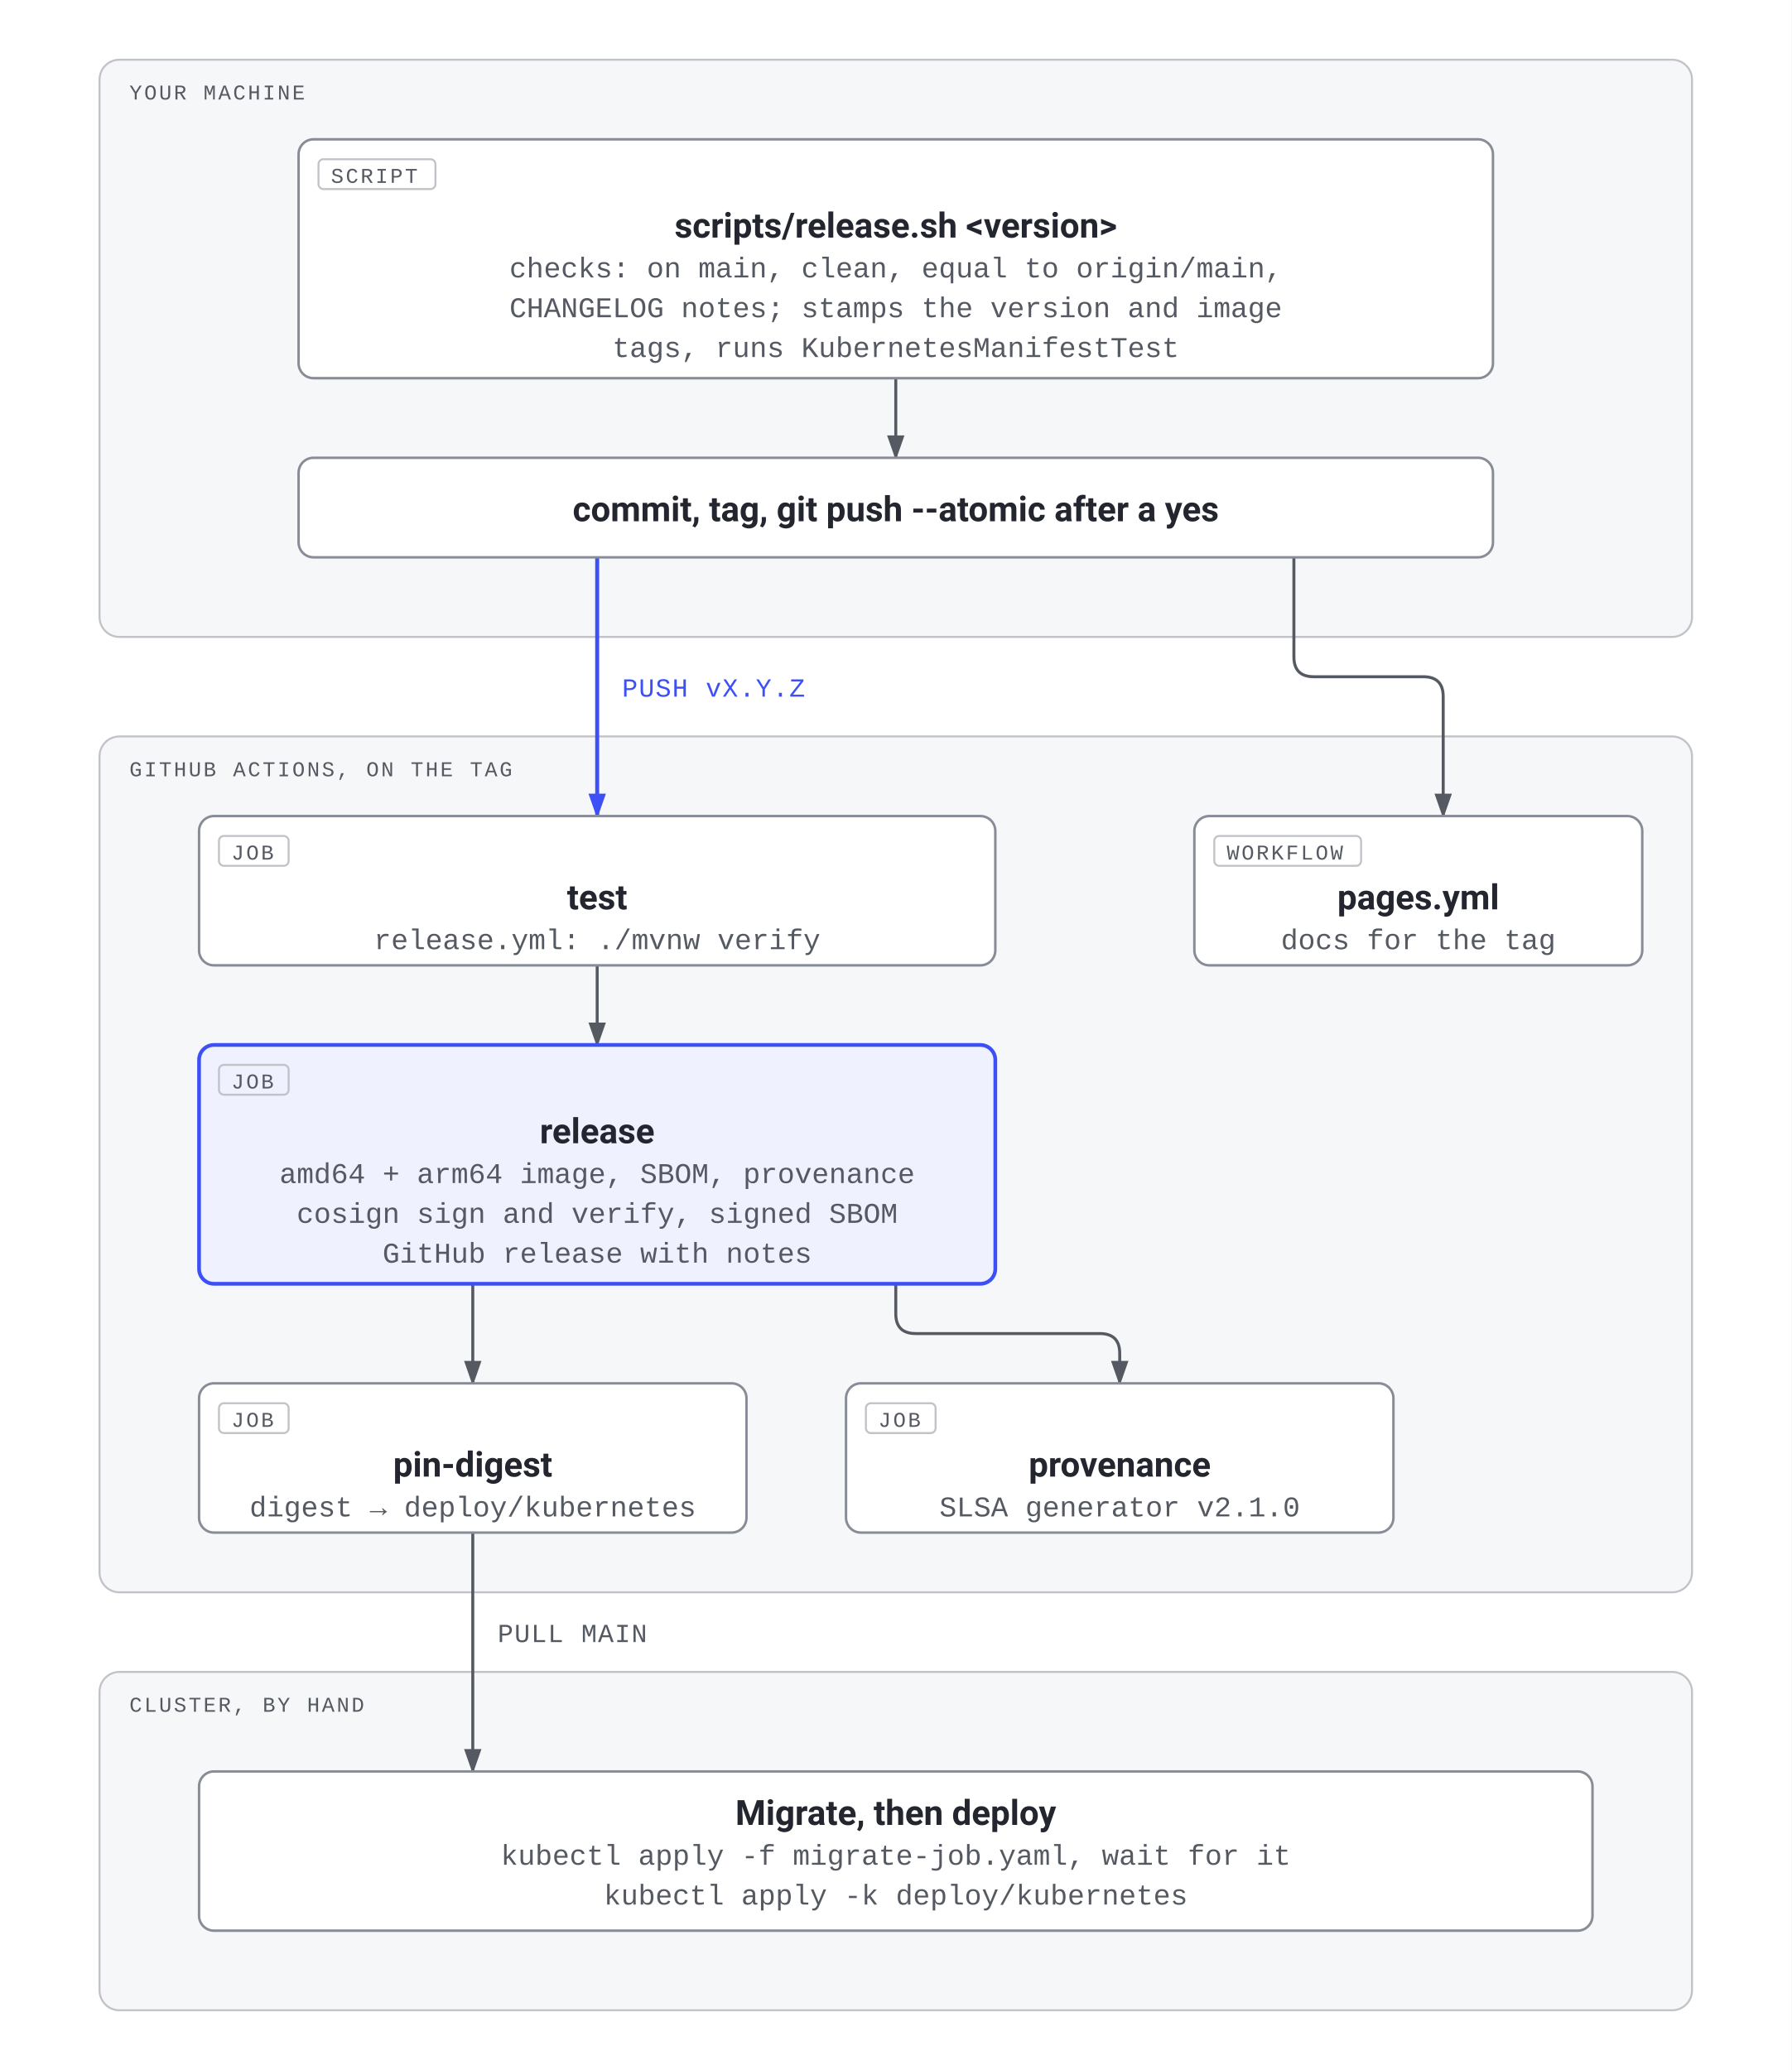
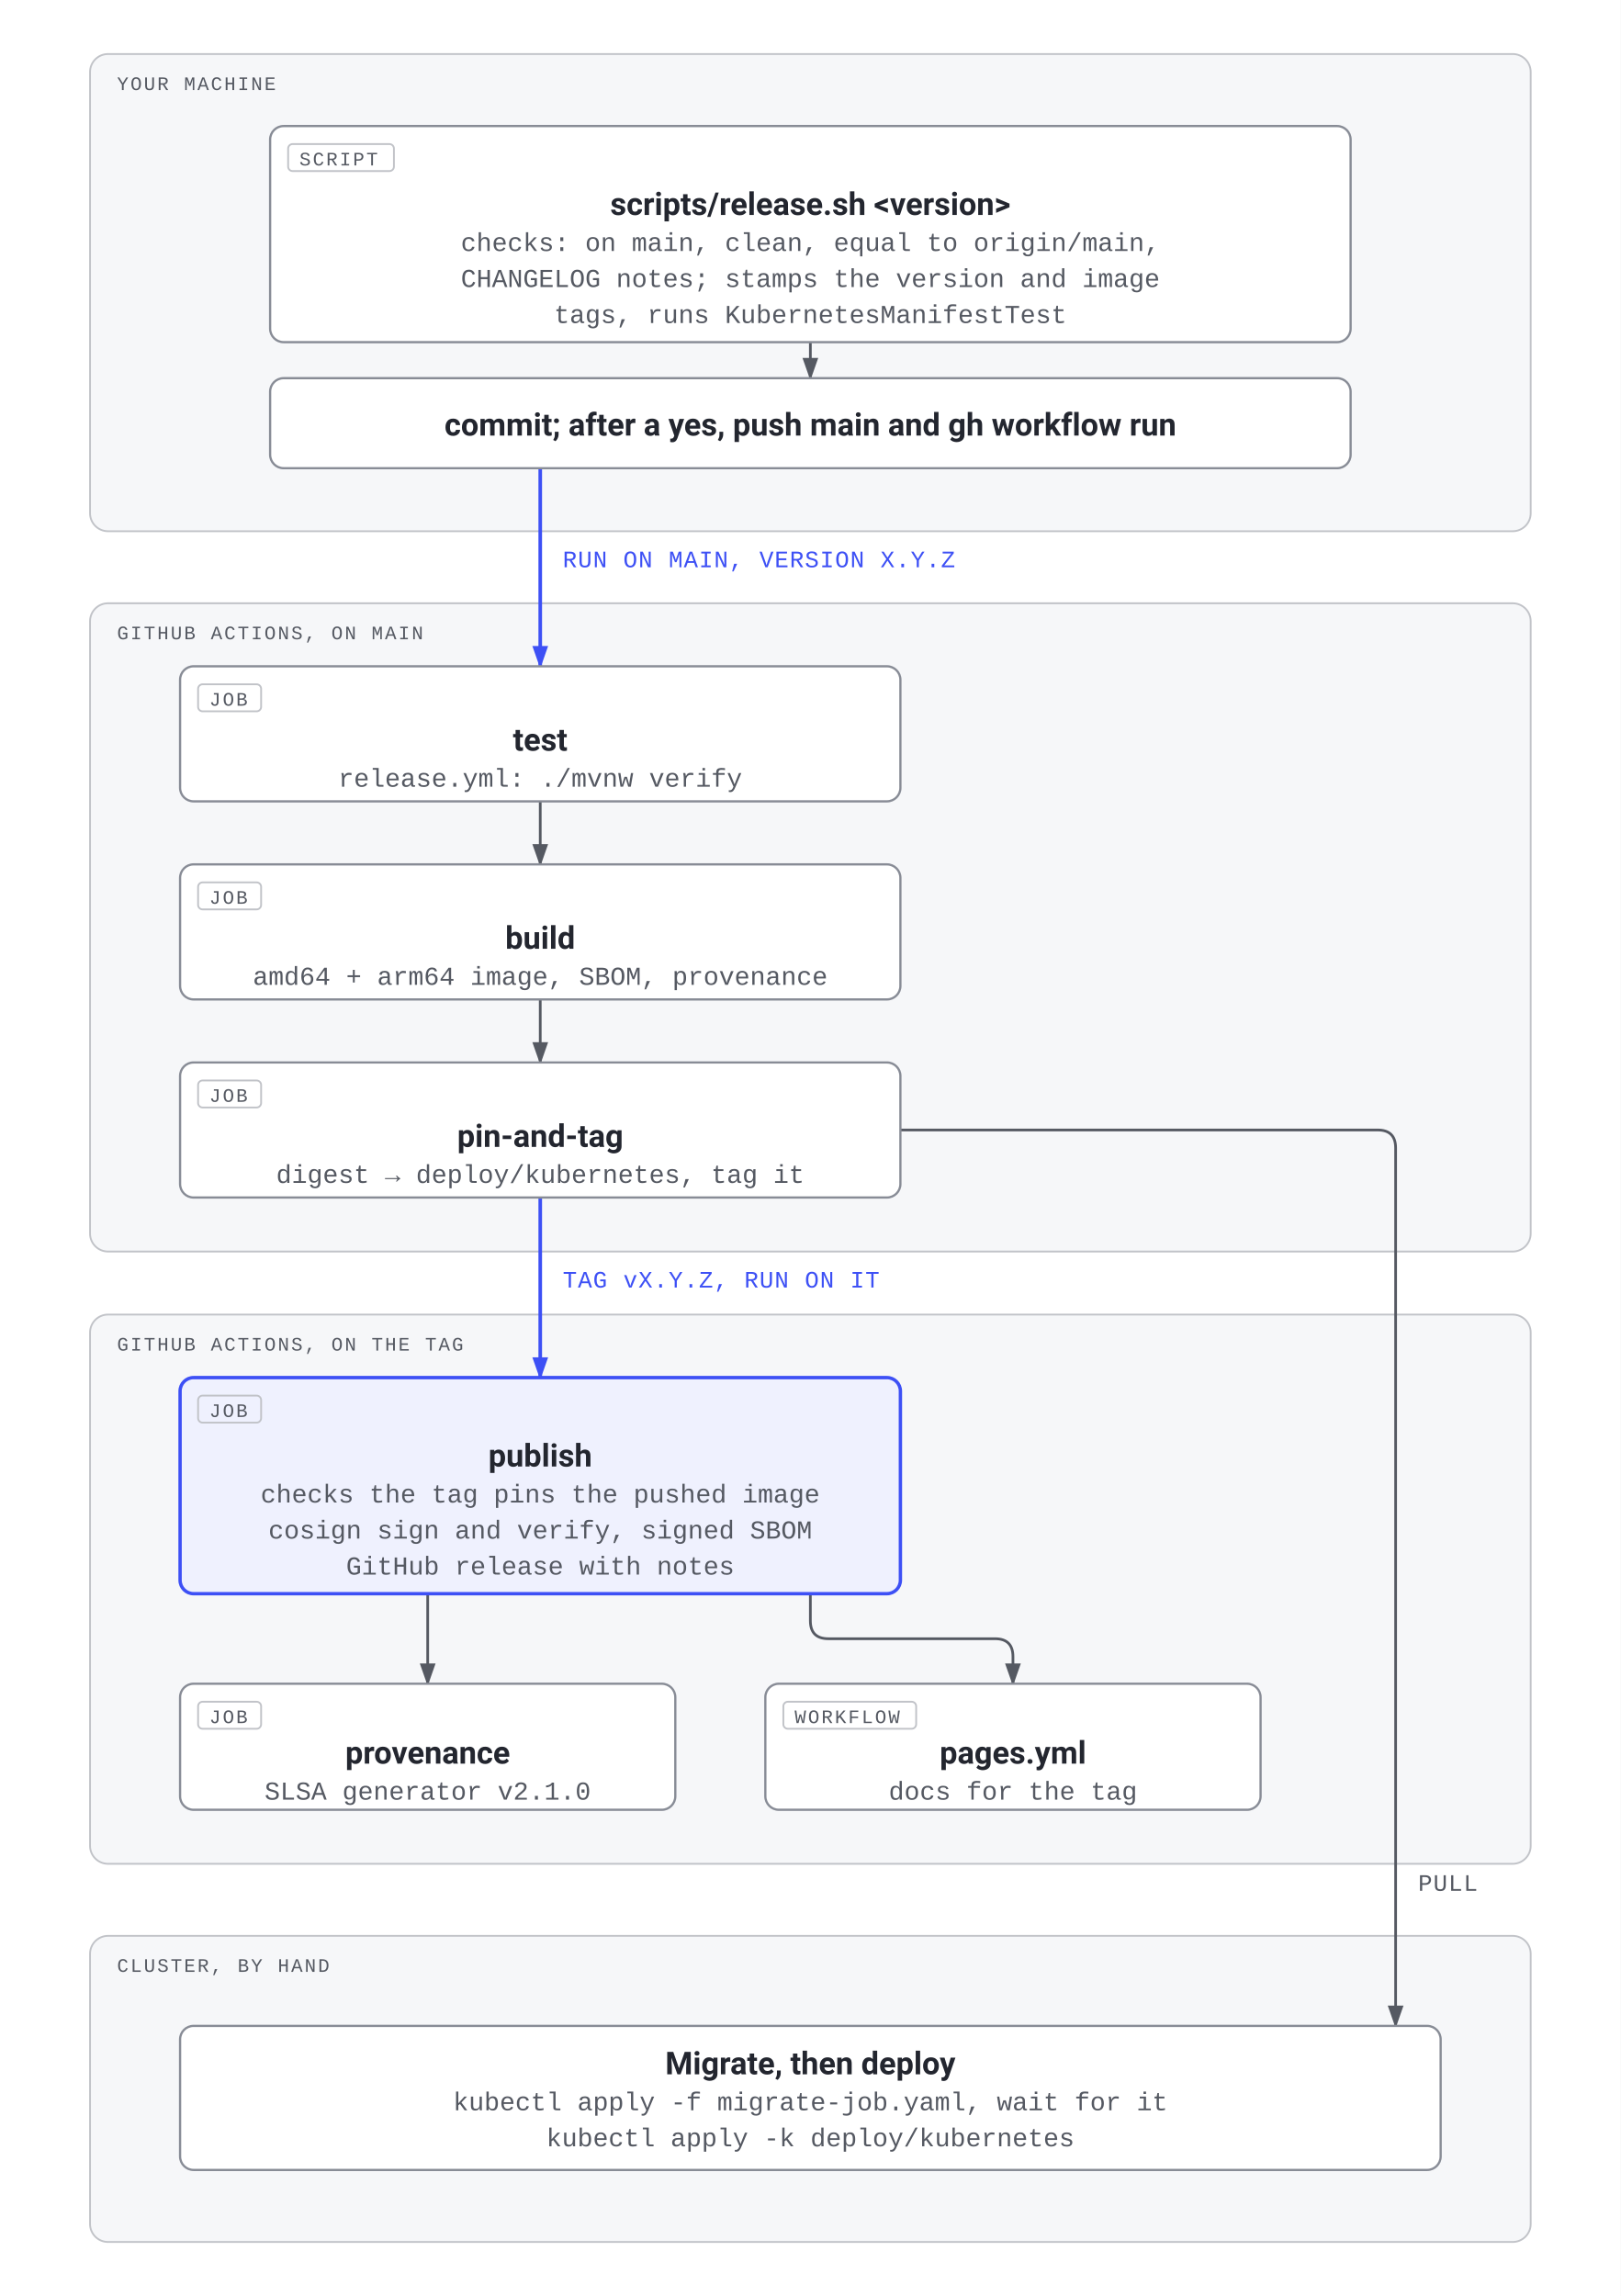
- <svg xmlns="http://www.w3.org/2000/svg" viewBox="0 0 720 832" width="720" height="832" role="img" aria-labelledby="release-pipeline-title release-pipeline-desc">
+ <svg xmlns="http://www.w3.org/2000/svg" viewBox="0 0 720 1020" width="720" height="1020" role="img" aria-labelledby="release-pipeline-title release-pipeline-desc">
  <defs>
    <style>
text{font-family:-apple-system, BlinkMacSystemFont, 'Segoe UI', Roboto, 'Helvetica Neue', Arial, 'Noto Sans', sans-serif} .mono{font-family:ui-monospace, SFMono-Regular, Menlo, Monaco, Consolas, 'Liberation Mono', 'Courier New', monospace}
.name{fill:#23262f;font-size:14px;font-weight:600}
.sub{fill:#555962;font-size:11.5px}
.lbl{fill:#555962;font-size:10.5px;letter-spacing:.04em}
.lbl-accent{fill:#3d50f5;font-size:10.5px;letter-spacing:.04em}
.tag{fill:#555962;font-size:8.5px;letter-spacing:.1em}
.note{fill:#555962;font-size:13px;font-style:italic}
.bg,.mask{fill:#ffffff} .mask-zone{fill:#f6f7f9}
.box{fill:#ffffff;stroke:#888c96;stroke-width:1}
.box-focal{fill:#eff1fe;stroke:#3d50f5;stroke-width:1.5}
.box-ext{fill:#ffffff;stroke:#888c96;stroke-width:1;stroke-dasharray:4 3}
.zone{fill:#f6f7f9;stroke:#c1c3c8;stroke-width:.8}
.frame{fill:none;stroke:#888c96;stroke-width:.8}
.chip{fill:none;stroke:#c1c3c8;stroke-width:.8}
.w{fill:none;stroke:#555962;stroke-width:1.2}
.w-accent{fill:none;stroke:#3d50f5;stroke-width:1.6}
.dash{stroke-dasharray:5 4}
.life{stroke:#c1c3c8;stroke-width:1;stroke-dasharray:3 3}
.sep{stroke:#c1c3c8;stroke-width:.8}
.m{fill:#555962} .m-accent{fill:#3d50f5} .m-open{fill:none;stroke:#555962;stroke-width:1.2}
.dot{fill:#23262f}
</style>
    <marker id="a" markerWidth="10" markerHeight="7" refX="9" refY="3.5" orient="auto" markerUnits="userSpaceOnUse">
      <polygon class="m" points="0 0, 10 3.5, 0 7" />
    </marker>
    <marker id="a-accent" markerWidth="10" markerHeight="7" refX="9" refY="3.5" orient="auto" markerUnits="userSpaceOnUse">
      <polygon class="m-accent" points="0 0, 10 3.5, 0 7" />
    </marker>
    <marker id="a-open" markerWidth="10" markerHeight="7" refX="9" refY="3.5" orient="auto" markerUnits="userSpaceOnUse">
      <polyline class="m-open" points="0 0, 10 3.5, 0 7" />
    </marker>
  </defs>
  <rect class="bg" width="100%" height="100%" />
-   <rect class="zone" x="40" y="24" width="640" height="232" rx="8" />
-   <rect class="zone" x="40" y="296" width="640" height="344" rx="8" />
-   <rect class="zone" x="40" y="672" width="640" height="136" rx="8" />
-   <path class="w" d="M360,152 L360,184" marker-end="url(#a)" />
-   <path class="w-accent" d="M240,224 L240,328" marker-end="url(#a-accent)" />
-   <path class="w" d="M520,224 L520,264 Q520,272 528,272 L572,272 Q580,272 580,280 L580,328" marker-end="url(#a)" />
-   <path class="w" d="M240,388 L240,420" marker-end="url(#a)" />
-   <path class="w" d="M190,516 L190,556" marker-end="url(#a)" />
-   <path class="w" d="M360,516 L360,528 Q360,536 368,536 L442,536 Q450,536 450,544 L450,556" marker-end="url(#a)" />
-   <path class="w" d="M190,616 L190,712" marker-end="url(#a)" />
+   <rect class="zone" x="40" y="24" width="640" height="212" rx="8" />
+   <rect class="zone" x="40" y="268" width="640" height="288" rx="8" />
+   <rect class="zone" x="40" y="584" width="640" height="244" rx="8" />
+   <rect class="zone" x="40" y="860" width="640" height="136" rx="8" />
+   <path class="w" d="M360,152 L360,168" marker-end="url(#a)" />
+   <path class="w-accent" d="M240,208 L240,296" marker-end="url(#a-accent)" />
+   <path class="w" d="M240,356 L240,384" marker-end="url(#a)" />
+   <path class="w" d="M240,444 L240,472" marker-end="url(#a)" />
+   <path class="w-accent" d="M240,532 L240,612" marker-end="url(#a-accent)" />
+   <path class="w" d="M400,502 L612,502 Q620,502 620,510 L620,900" marker-end="url(#a)" />
+   <path class="w" d="M190,708 L190,748" marker-end="url(#a)" />
+   <path class="w" d="M360,708 L360,720 Q360,728 368,728 L442,728 Q450,728 450,736 L450,748" marker-end="url(#a)" />
  <rect class="mask-zone" x="49.0" y="33.2" width="79.4" height="9.4" rx="2" />
  <text class="tag mono" x="52" y="40" text-anchor="start">YOUR MACHINE</text>
-   <rect class="mask-zone" x="49.0" y="305.2" width="165.1" height="9.4" rx="2" />
-   <text class="tag mono" x="52" y="312" text-anchor="start">GITHUB ACTIONS, ON THE TAG</text>
-   <rect class="mask-zone" x="49.0" y="681.2" width="103.9" height="9.4" rx="2" />
-   <text class="tag mono" x="52" y="688" text-anchor="start">CLUSTER, BY HAND</text>
-   <rect class="mask" x="247.0" y="271.6" width="82.2" height="11.6" rx="2" />
-   <text class="lbl-accent mono" x="250" y="280" text-anchor="start">PUSH vX.Y.Z</text>
-   <rect class="mask" x="197.0" y="651.6" width="68.4" height="11.6" rx="2" />
-   <text class="lbl mono" x="200" y="660" text-anchor="start">PULL MAIN</text>
+   <rect class="mask-zone" x="49.0" y="277.2" width="146.8" height="9.4" rx="2" />
+   <text class="tag mono" x="52" y="284" text-anchor="start">GITHUB ACTIONS, ON MAIN</text>
+   <rect class="mask-zone" x="49.0" y="593.2" width="165.1" height="9.4" rx="2" />
+   <text class="tag mono" x="52" y="600" text-anchor="start">GITHUB ACTIONS, ON THE TAG</text>
+   <rect class="mask-zone" x="49.0" y="869.2" width="103.9" height="9.4" rx="2" />
+   <text class="tag mono" x="52" y="876" text-anchor="start">CLUSTER, BY HAND</text>
+   <rect class="mask" x="247.0" y="243.6" width="186.2" height="11.6" rx="2" />
+   <text class="lbl-accent mono" x="250" y="252" text-anchor="start">RUN ON MAIN, VERSION X.Y.Z</text>
+   <rect class="mask" x="247.0" y="563.6" width="151.5" height="11.6" rx="2" />
+   <text class="lbl-accent mono" x="250" y="572" text-anchor="start">TAG vX.Y.Z, RUN ON IT</text>
+   <rect class="mask" x="627.0" y="831.6" width="33.7" height="11.6" rx="2" />
+   <text class="lbl mono" x="630" y="840" text-anchor="start">PULL</text>
  <rect class="mask" x="120" y="56" width="480" height="96" rx="6" />
  <rect class="box" x="120" y="56" width="480" height="96" rx="6" />
  <rect class="chip" x="128" y="64" width="47" height="12" rx="2" />
  <text class="tag mono" x="133" y="73.5">SCRIPT</text>
  <text class="name" x="360.0" y="95.5" text-anchor="middle">scripts/release.sh &lt;version&gt;</text>
  <text class="sub mono" x="360.0" y="111.5" text-anchor="middle">checks: on main, clean, equal to origin/main,</text>
  <text class="sub mono" x="360.0" y="127.5" text-anchor="middle">CHANGELOG notes; stamps the version and image</text>
  <text class="sub mono" x="360.0" y="143.5" text-anchor="middle">tags, runs KubernetesManifestTest</text>
-   <rect class="mask" x="120" y="184" width="480" height="40" rx="6" />
-   <rect class="box" x="120" y="184" width="480" height="40" rx="6" />
-   <text class="name" x="360.0" y="209.5" text-anchor="middle">commit, tag, git push --atomic after a yes</text>
-   <rect class="mask" x="80" y="328" width="320" height="60" rx="6" />
-   <rect class="box" x="80" y="328" width="320" height="60" rx="6" />
-   <rect class="chip" x="88" y="336" width="28" height="12" rx="2" />
-   <text class="tag mono" x="93" y="345.5">JOB</text>
-   <text class="name" x="240.0" y="365.5" text-anchor="middle">test</text>
-   <text class="sub mono" x="240.0" y="381.5" text-anchor="middle">release.yml: ./mvnw verify</text>
-   <rect class="mask" x="480" y="328" width="180" height="60" rx="6" />
-   <rect class="box" x="480" y="328" width="180" height="60" rx="6" />
-   <rect class="chip" x="488" y="336" width="59" height="12" rx="2" />
-   <text class="tag mono" x="493" y="345.5">WORKFLOW</text>
-   <text class="name" x="570.0" y="365.5" text-anchor="middle">pages.yml</text>
-   <text class="sub mono" x="570.0" y="381.5" text-anchor="middle">docs for the tag</text>
-   <rect class="mask" x="80" y="420" width="320" height="96" rx="6" />
-   <rect class="box-focal" x="80" y="420" width="320" height="96" rx="6" />
-   <rect class="chip" x="88" y="428" width="28" height="12" rx="2" />
-   <text class="tag mono" x="93" y="437.5">JOB</text>
-   <text class="name" x="240.0" y="459.5" text-anchor="middle">release</text>
-   <text class="sub mono" x="240.0" y="475.5" text-anchor="middle">amd64 + arm64 image, SBOM, provenance</text>
-   <text class="sub mono" x="240.0" y="491.5" text-anchor="middle">cosign sign and verify, signed SBOM</text>
-   <text class="sub mono" x="240.0" y="507.5" text-anchor="middle">GitHub release with notes</text>
-   <rect class="mask" x="80" y="556" width="220" height="60" rx="6" />
-   <rect class="box" x="80" y="556" width="220" height="60" rx="6" />
-   <rect class="chip" x="88" y="564" width="28" height="12" rx="2" />
-   <text class="tag mono" x="93" y="573.5">JOB</text>
-   <text class="name" x="190.0" y="593.5" text-anchor="middle">pin-digest</text>
-   <text class="sub mono" x="190.0" y="609.5" text-anchor="middle">digest → deploy/kubernetes</text>
-   <rect class="mask" x="340" y="556" width="220" height="60" rx="6" />
-   <rect class="box" x="340" y="556" width="220" height="60" rx="6" />
-   <rect class="chip" x="348" y="564" width="28" height="12" rx="2" />
-   <text class="tag mono" x="353" y="573.5">JOB</text>
-   <text class="name" x="450.0" y="593.5" text-anchor="middle">provenance</text>
-   <text class="sub mono" x="450.0" y="609.5" text-anchor="middle">SLSA generator v2.1.0</text>
-   <rect class="mask" x="80" y="712" width="560" height="64" rx="6" />
-   <rect class="box" x="80" y="712" width="560" height="64" rx="6" />
-   <text class="name" x="360.0" y="733.5" text-anchor="middle">Migrate, then deploy</text>
-   <text class="sub mono" x="360.0" y="749.5" text-anchor="middle">kubectl apply -f migrate-job.yaml, wait for it</text>
-   <text class="sub mono" x="360.0" y="765.5" text-anchor="middle">kubectl apply -k deploy/kubernetes</text>
+   <rect class="mask" x="120" y="168" width="480" height="40" rx="6" />
+   <rect class="box" x="120" y="168" width="480" height="40" rx="6" />
+   <text class="name" x="360.0" y="193.5" text-anchor="middle">commit; after a yes, push main and gh workflow run</text>
+   <rect class="mask" x="80" y="296" width="320" height="60" rx="6" />
+   <rect class="box" x="80" y="296" width="320" height="60" rx="6" />
+   <rect class="chip" x="88" y="304" width="28" height="12" rx="2" />
+   <text class="tag mono" x="93" y="313.5">JOB</text>
+   <text class="name" x="240.0" y="333.5" text-anchor="middle">test</text>
+   <text class="sub mono" x="240.0" y="349.5" text-anchor="middle">release.yml: ./mvnw verify</text>
+   <rect class="mask" x="80" y="384" width="320" height="60" rx="6" />
+   <rect class="box" x="80" y="384" width="320" height="60" rx="6" />
+   <rect class="chip" x="88" y="392" width="28" height="12" rx="2" />
+   <text class="tag mono" x="93" y="401.5">JOB</text>
+   <text class="name" x="240.0" y="421.5" text-anchor="middle">build</text>
+   <text class="sub mono" x="240.0" y="437.5" text-anchor="middle">amd64 + arm64 image, SBOM, provenance</text>
+   <rect class="mask" x="80" y="472" width="320" height="60" rx="6" />
+   <rect class="box" x="80" y="472" width="320" height="60" rx="6" />
+   <rect class="chip" x="88" y="480" width="28" height="12" rx="2" />
+   <text class="tag mono" x="93" y="489.5">JOB</text>
+   <text class="name" x="240.0" y="509.5" text-anchor="middle">pin-and-tag</text>
+   <text class="sub mono" x="240.0" y="525.5" text-anchor="middle">digest → deploy/kubernetes, tag it</text>
+   <rect class="mask" x="80" y="612" width="320" height="96" rx="6" />
+   <rect class="box-focal" x="80" y="612" width="320" height="96" rx="6" />
+   <rect class="chip" x="88" y="620" width="28" height="12" rx="2" />
+   <text class="tag mono" x="93" y="629.5">JOB</text>
+   <text class="name" x="240.0" y="651.5" text-anchor="middle">publish</text>
+   <text class="sub mono" x="240.0" y="667.5" text-anchor="middle">checks the tag pins the pushed image</text>
+   <text class="sub mono" x="240.0" y="683.5" text-anchor="middle">cosign sign and verify, signed SBOM</text>
+   <text class="sub mono" x="240.0" y="699.5" text-anchor="middle">GitHub release with notes</text>
+   <rect class="mask" x="80" y="748" width="220" height="56" rx="6" />
+   <rect class="box" x="80" y="748" width="220" height="56" rx="6" />
+   <rect class="chip" x="88" y="756" width="28" height="12" rx="2" />
+   <text class="tag mono" x="93" y="765.5">JOB</text>
+   <text class="name" x="190.0" y="783.5" text-anchor="middle">provenance</text>
+   <text class="sub mono" x="190.0" y="799.5" text-anchor="middle">SLSA generator v2.1.0</text>
+   <rect class="mask" x="340" y="748" width="220" height="56" rx="6" />
+   <rect class="box" x="340" y="748" width="220" height="56" rx="6" />
+   <rect class="chip" x="348" y="756" width="59" height="12" rx="2" />
+   <text class="tag mono" x="353" y="765.5">WORKFLOW</text>
+   <text class="name" x="450.0" y="783.5" text-anchor="middle">pages.yml</text>
+   <text class="sub mono" x="450.0" y="799.5" text-anchor="middle">docs for the tag</text>
+   <rect class="mask" x="80" y="900" width="560" height="64" rx="6" />
+   <rect class="box" x="80" y="900" width="560" height="64" rx="6" />
+   <text class="name" x="360.0" y="921.5" text-anchor="middle">Migrate, then deploy</text>
+   <text class="sub mono" x="360.0" y="937.5" text-anchor="middle">kubectl apply -f migrate-job.yaml, wait for it</text>
+   <text class="sub mono" x="360.0" y="953.5" text-anchor="middle">kubectl apply -k deploy/kubernetes</text>
</svg>
